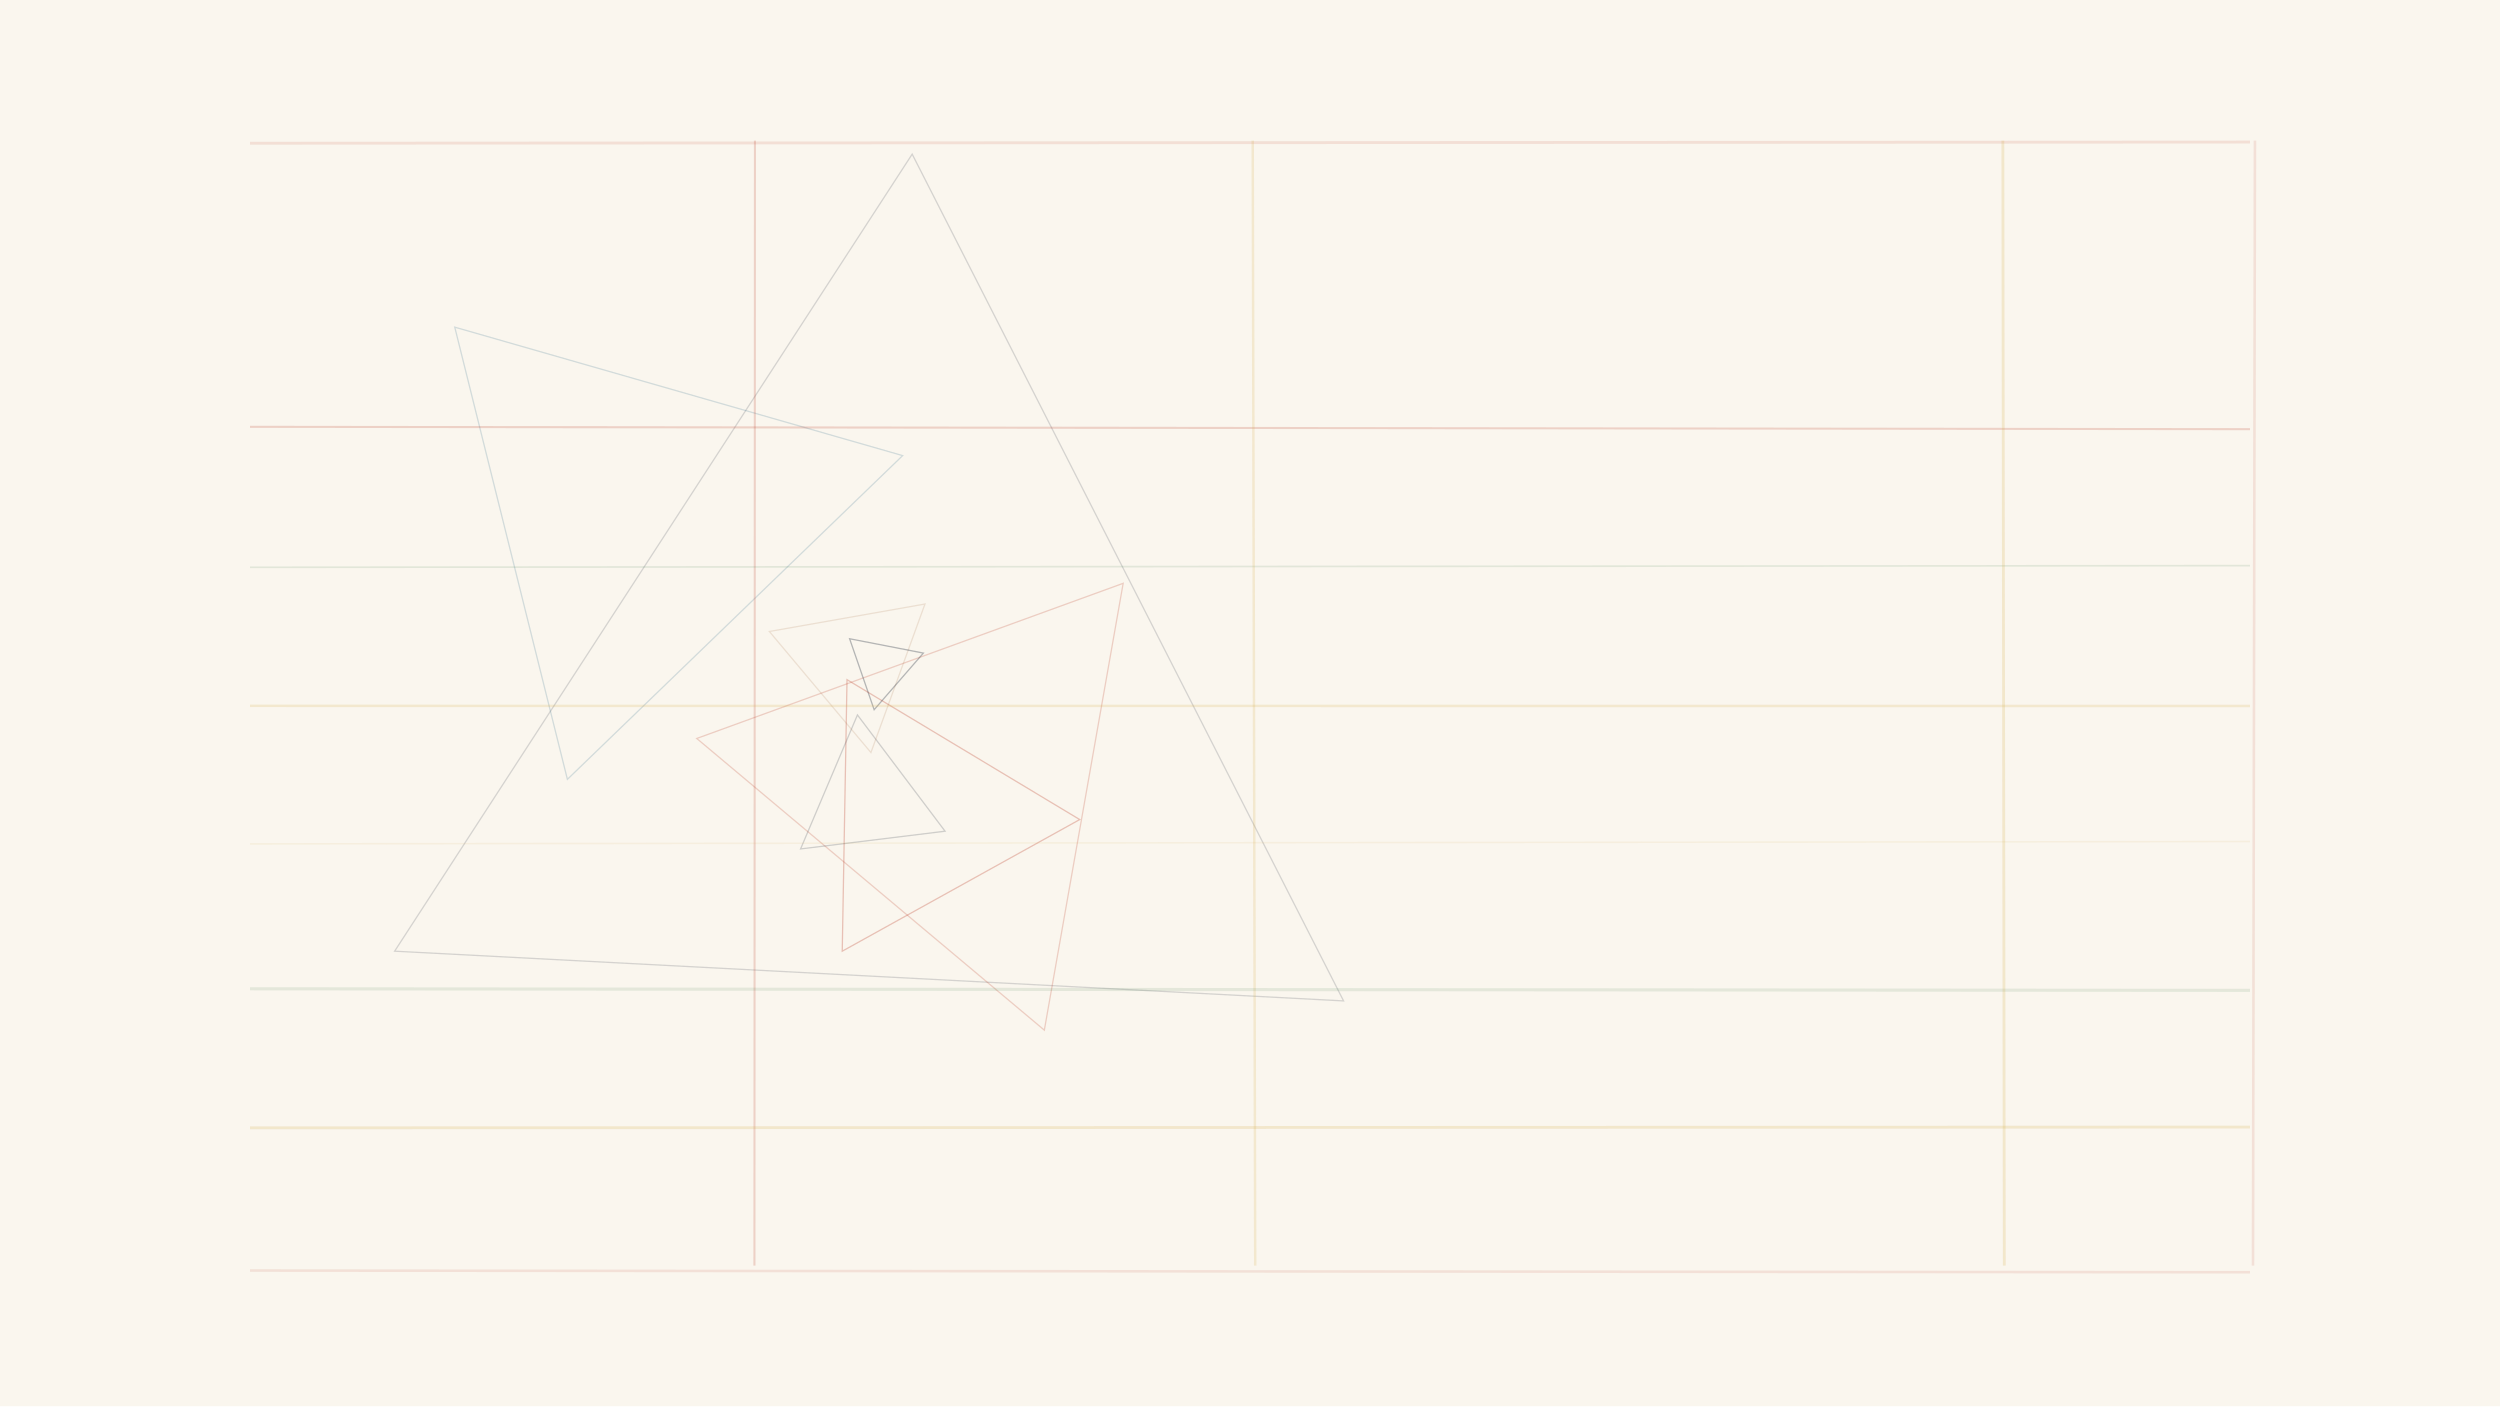
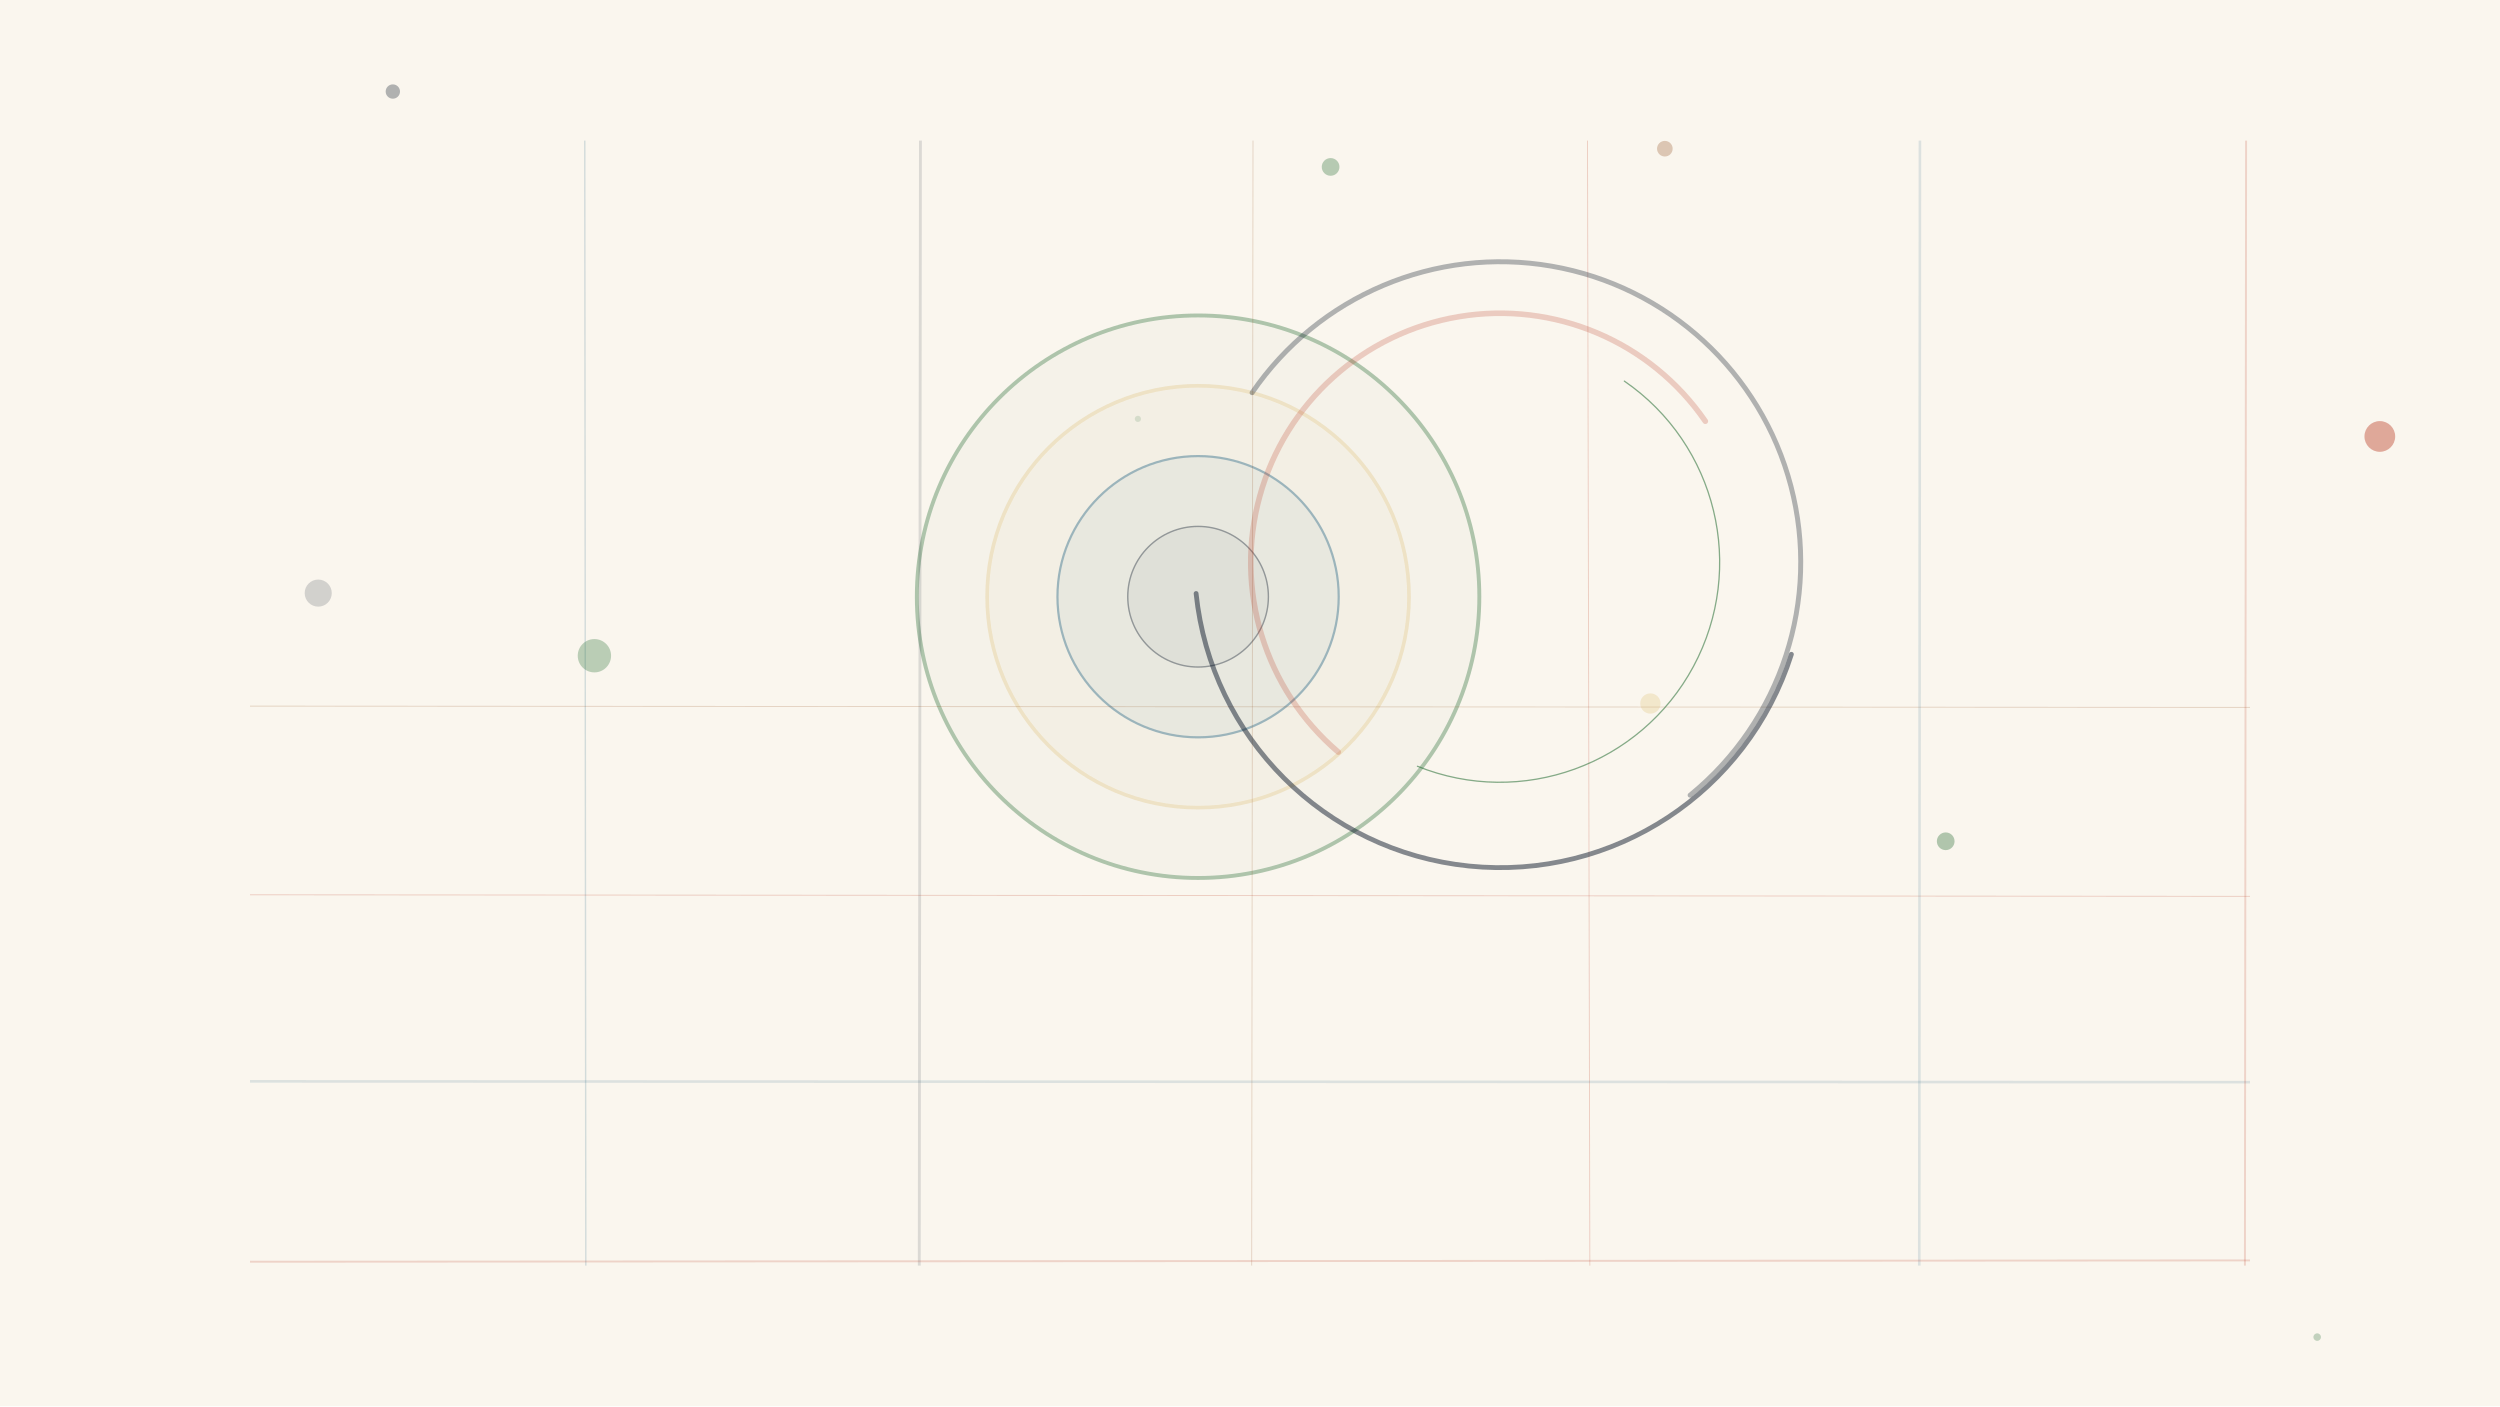
<svg xmlns="http://www.w3.org/2000/svg" viewBox="0 0 1920 1080" width="1920" height="1080">
  <rect width="1920" height="1080" fill="#FAF6EE" />
-   <polygon points="678.5,117.8 1043.4,749.9 313.6,749.9" fill="none" stroke="#0A1628" stroke-width="1" opacity="0.16" transform="rotate(3 678.4976 539.2093)" />
-   <polygon points="733.3,400.9 907.5,702.7 559.0,702.7" fill="none" stroke="#B7311A" stroke-width="1" opacity="0.21" transform="rotate(40 733.2665 602.0591)" />
-   <polygon points="708.9,506.9 813.1,687.5 604.6,687.5" fill="none" stroke="#B7311A" stroke-width="1" opacity="0.27" transform="rotate(331 708.8681 627.3377)" />
-   <polygon points="666.4,548.6 722.3,645.4 610.5,645.4" fill="none" stroke="#0A1628" stroke-width="1" opacity="0.18" transform="rotate(233 666.3945 613.1384)" />
-   <polygon points="656.7,438.9 717.4,544.0 596.0,544.0" fill="none" stroke="#8B4513" stroke-width="1" opacity="0.13" transform="rotate(290 656.681 508.9516)" />
-   <polygon points="677.6,479.1 706.5,529.0 648.8,529.0" fill="none" stroke="#0A1628" stroke-width="1" opacity="0.29" transform="rotate(191 677.6486 512.3798)" />
-   <polygon points="492.8,193.3 671.7,503.2 313.8,503.2" fill="none" stroke="#1B5E80" stroke-width="1" opacity="0.18" transform="rotate(316 492.7562 399.9304)" />
-   <line x1="192" y1="110.0" x2="1728" y2="109.1" stroke="#B7311A" stroke-width="2.2" opacity="0.12" />
-   <line x1="192" y1="327.8" x2="1728" y2="329.6" stroke="#B7311A" stroke-width="1.6" opacity="0.19" />
-   <line x1="579.8" y1="108" x2="579.4" y2="972" stroke="#B7311A" stroke-width="1.6" opacity="0.19" />
-   <line x1="192" y1="435.7" x2="1728" y2="434.4" stroke="#2B7038" stroke-width="1.3" opacity="0.12" />
-   <line x1="192" y1="542.1" x2="1728" y2="542.2" stroke="#D4A843" stroke-width="1.9" opacity="0.19" />
-   <line x1="962.1" y1="108" x2="964.0" y2="972" stroke="#D4A843" stroke-width="1.9" opacity="0.19" />
-   <line x1="192" y1="648.1" x2="1728" y2="646.3" stroke="#D4A843" stroke-width="1.2" opacity="0.10" />
-   <line x1="192" y1="759.4" x2="1728" y2="760.6" stroke="#2B7038" stroke-width="2.4" opacity="0.11" />
-   <line x1="192" y1="866.2" x2="1728" y2="865.6" stroke="#D4A843" stroke-width="2.2" opacity="0.20" />
-   <line x1="1538.2" y1="108" x2="1539.3" y2="972" stroke="#D4A843" stroke-width="2.2" opacity="0.20" />
-   <line x1="192" y1="975.8" x2="1728" y2="977.1" stroke="#B7311A" stroke-width="2.0" opacity="0.11" />
-   <line x1="1731.8" y1="108" x2="1730.3" y2="972" stroke="#B7311A" stroke-width="2.0" opacity="0.11" />
+   <circle cx="920.127" cy="458.276" r="216.0" fill="#2B7038" fill-opacity="0.06" stroke="#2B7038" stroke-width="3.0" opacity="0.37" />
+   <circle cx="920.127" cy="458.276" r="162.0" fill="#D4A843" fill-opacity="0.14" stroke="#D4A843" stroke-width="2.8" opacity="0.22" />
+   <circle cx="920.127" cy="458.276" r="108.0" fill="#1B5E80" fill-opacity="0.13" stroke="#1B5E80" stroke-width="1.7" opacity="0.41" />
+   <circle cx="920.127" cy="458.276" r="54.0" fill="#0A1628" fill-opacity="0.10" stroke="#0A1628" stroke-width="1.1" opacity="0.39" />
+   <line x1="449.1" y1="108" x2="449.9" y2="972" stroke="#1B5E80" stroke-width="1.1" opacity="0.18" />
+   <line x1="706.9" y1="108" x2="706.0" y2="972" stroke="#0A1628" stroke-width="2.2" opacity="0.13" />
+   <line x1="192" y1="542.3" x2="1728" y2="543.3" stroke="#8B4513" stroke-width="0.7" opacity="0.21" />
+   <line x1="962.3" y1="108" x2="961.3" y2="972" stroke="#8B4513" stroke-width="0.7" opacity="0.21" />
+   <line x1="192" y1="687.2" x2="1728" y2="688.4" stroke="#B7311A" stroke-width="0.7" opacity="0.22" />
+   <line x1="1219.2" y1="108" x2="1221.0" y2="972" stroke="#B7311A" stroke-width="0.7" opacity="0.22" />
+   <line x1="192" y1="830.5" x2="1728" y2="831.1" stroke="#1B5E80" stroke-width="2.0" opacity="0.14" />
+   <line x1="1474.5" y1="108" x2="1474.0" y2="972" stroke="#1B5E80" stroke-width="2.0" opacity="0.14" />
+   <line x1="192" y1="969.0" x2="1728" y2="968.0" stroke="#B7311A" stroke-width="1.5" opacity="0.18" />
+   <line x1="1725.0" y1="108" x2="1724.1" y2="972" stroke="#B7311A" stroke-width="1.5" opacity="0.18" />
+   <path d="M 1375.8 502.5 A 234.7 234.7 0 0 1 918.6 455.8" fill="none" stroke="#0A1628" stroke-width="3.7" opacity="0.49" stroke-linecap="round" />
+   <path d="M 1027.8 577.6 A 191.4 191.4 0 1 1 1309.7 323.5" fill="none" stroke="#B7311A" stroke-width="4.3" opacity="0.22" stroke-linecap="round" />
+   <path d="M 1247.5 292.7 A 168.9 168.9 0 0 1 1088.6 588.5" fill="none" stroke="#2B7038" stroke-width="1.0" opacity="0.57" stroke-linecap="round" />
+   <path d="M 961.6 301.6 A 230.8 230.8 0 1 1 1298.0 610.7" fill="none" stroke="#0A1628" stroke-width="3.8" opacity="0.31" stroke-linecap="round" />
+   <circle cx="456.5" cy="503.6" r="12.8" fill="#2B7038" opacity="0.31" />
+   <circle cx="873.9" cy="321.7" r="2.4" fill="#2B7038" opacity="0.15" />
+   <circle cx="1779.6" cy="1026.9" r="2.9" fill="#2B7038" opacity="0.27" />
+   <circle cx="301.7" cy="70.3" r="5.5" fill="#0A1628" opacity="0.31" />
+   <circle cx="1827.7" cy="335.2" r="11.8" fill="#B7311A" opacity="0.40" />
+   <circle cx="1267.5" cy="540.3" r="7.8" fill="#D4A843" opacity="0.20" />
+   <circle cx="1021.9" cy="128.2" r="6.8" fill="#2B7038" opacity="0.33" />
+   <circle cx="1494.3" cy="646.1" r="6.8" fill="#2B7038" opacity="0.36" />
+   <circle cx="1278.6" cy="114.2" r="6.0" fill="#8B4513" opacity="0.27" />
+   <circle cx="244.4" cy="455.5" r="10.4" fill="#0A1628" opacity="0.17" />
</svg>
